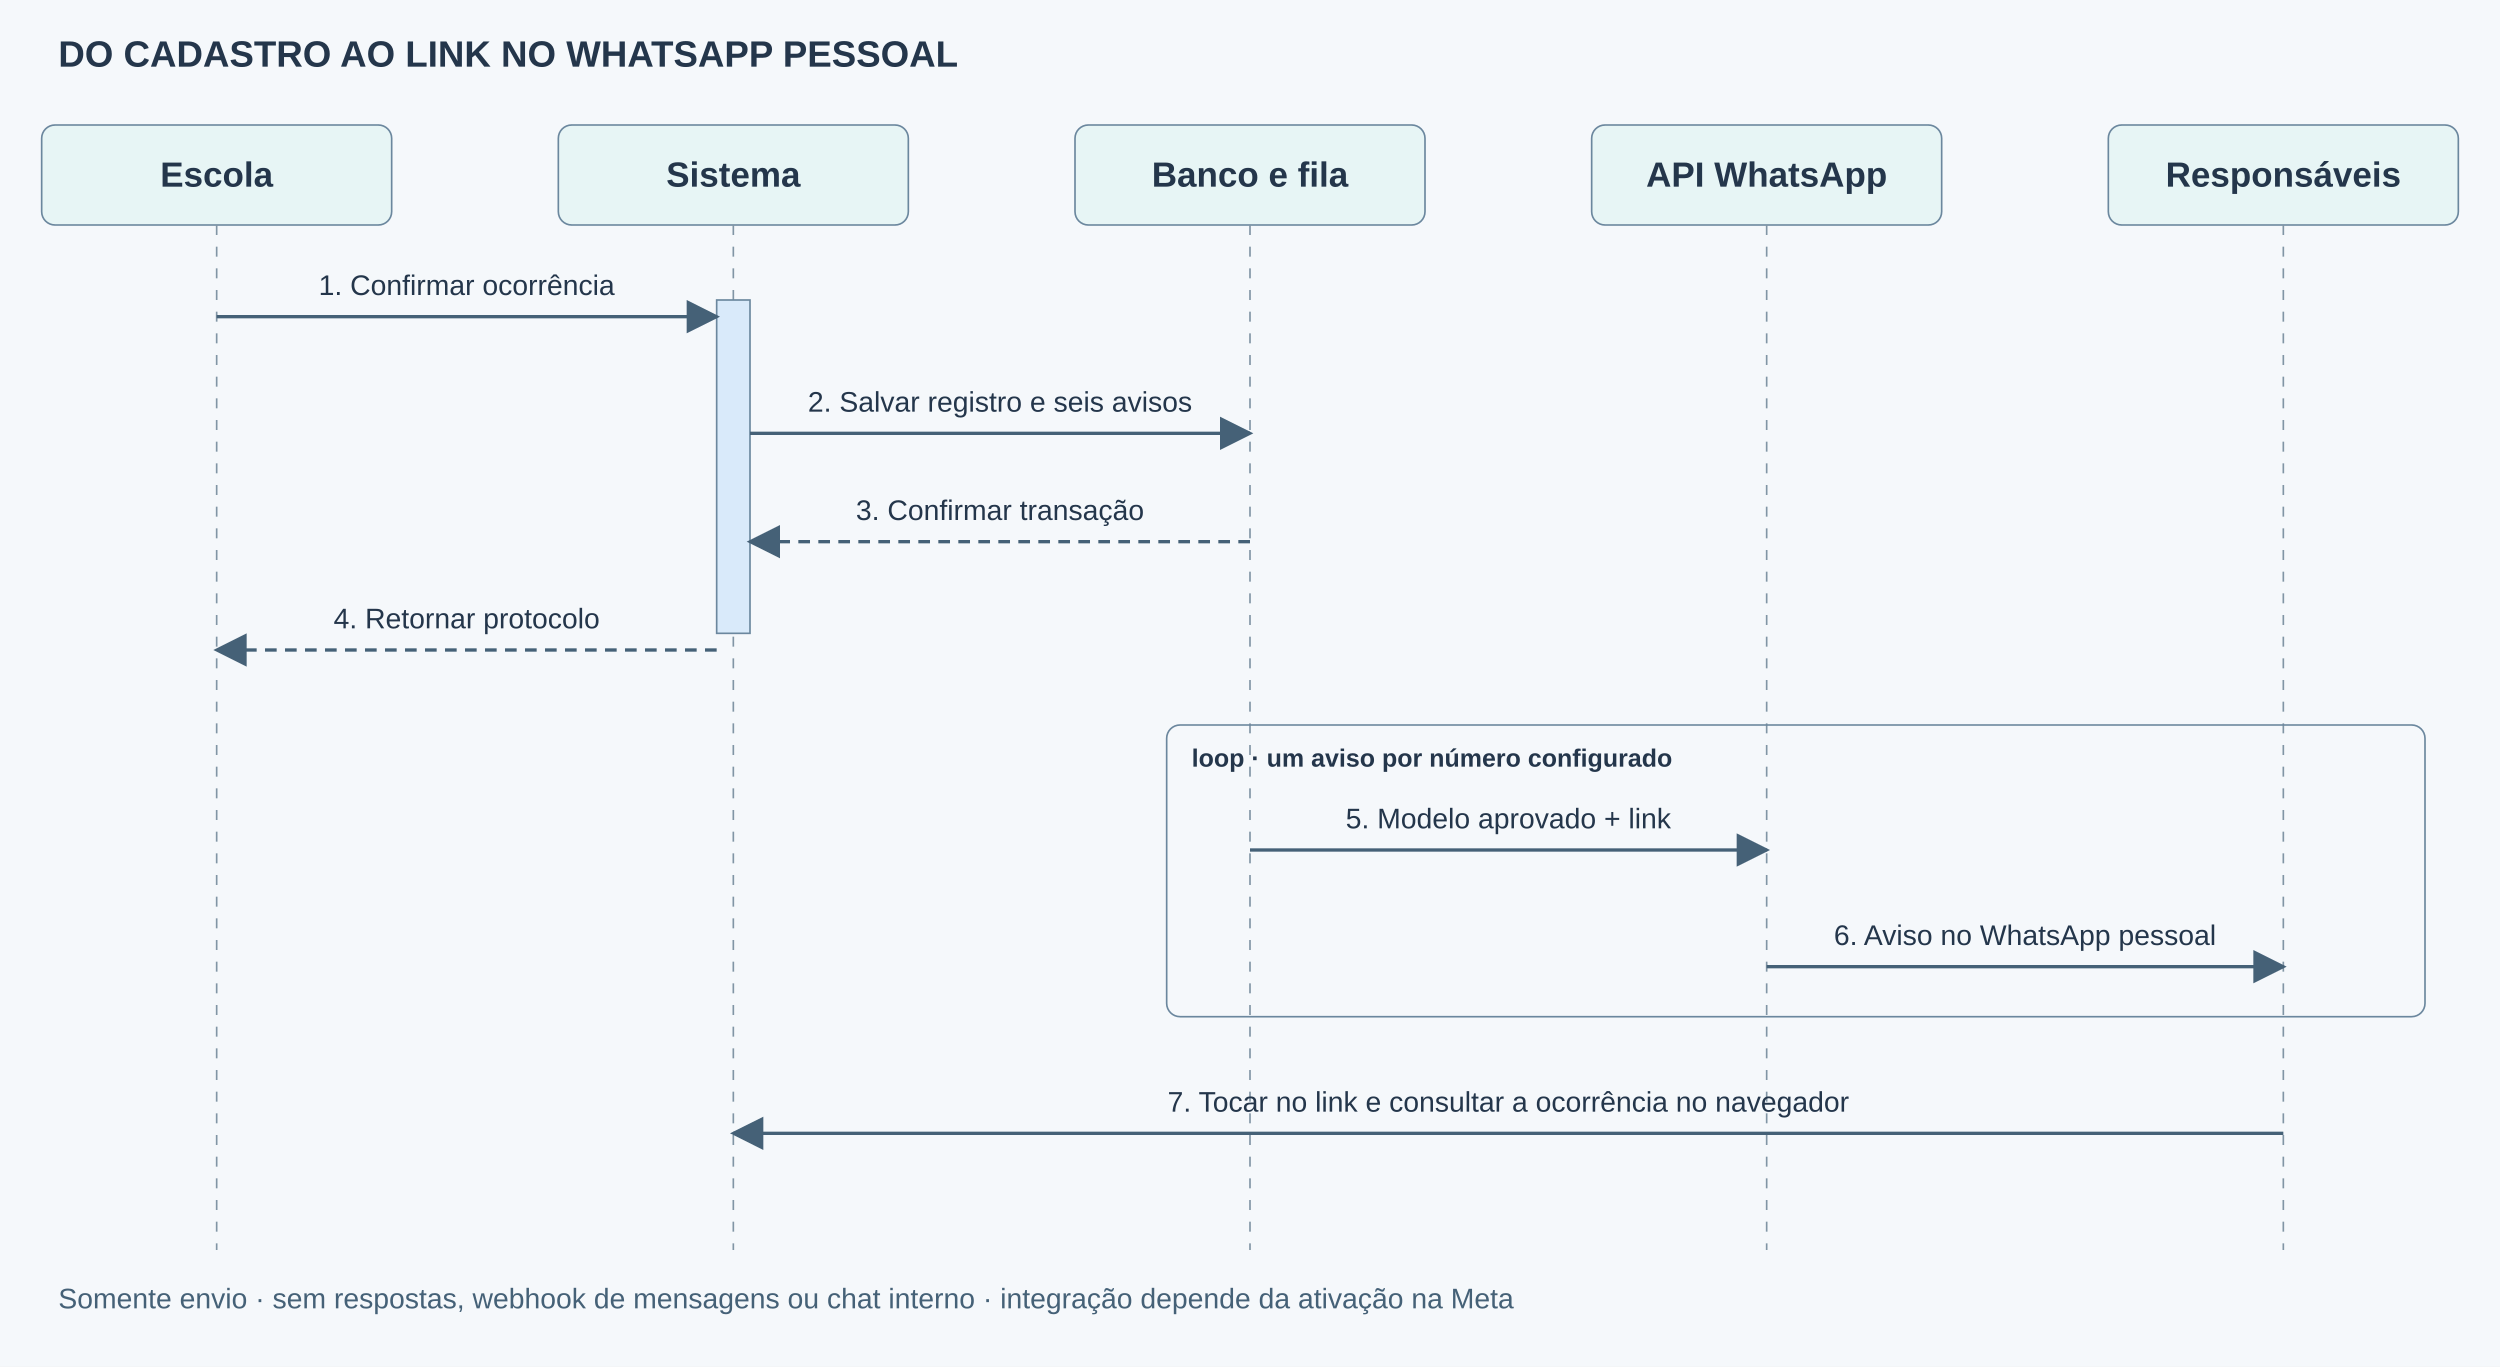
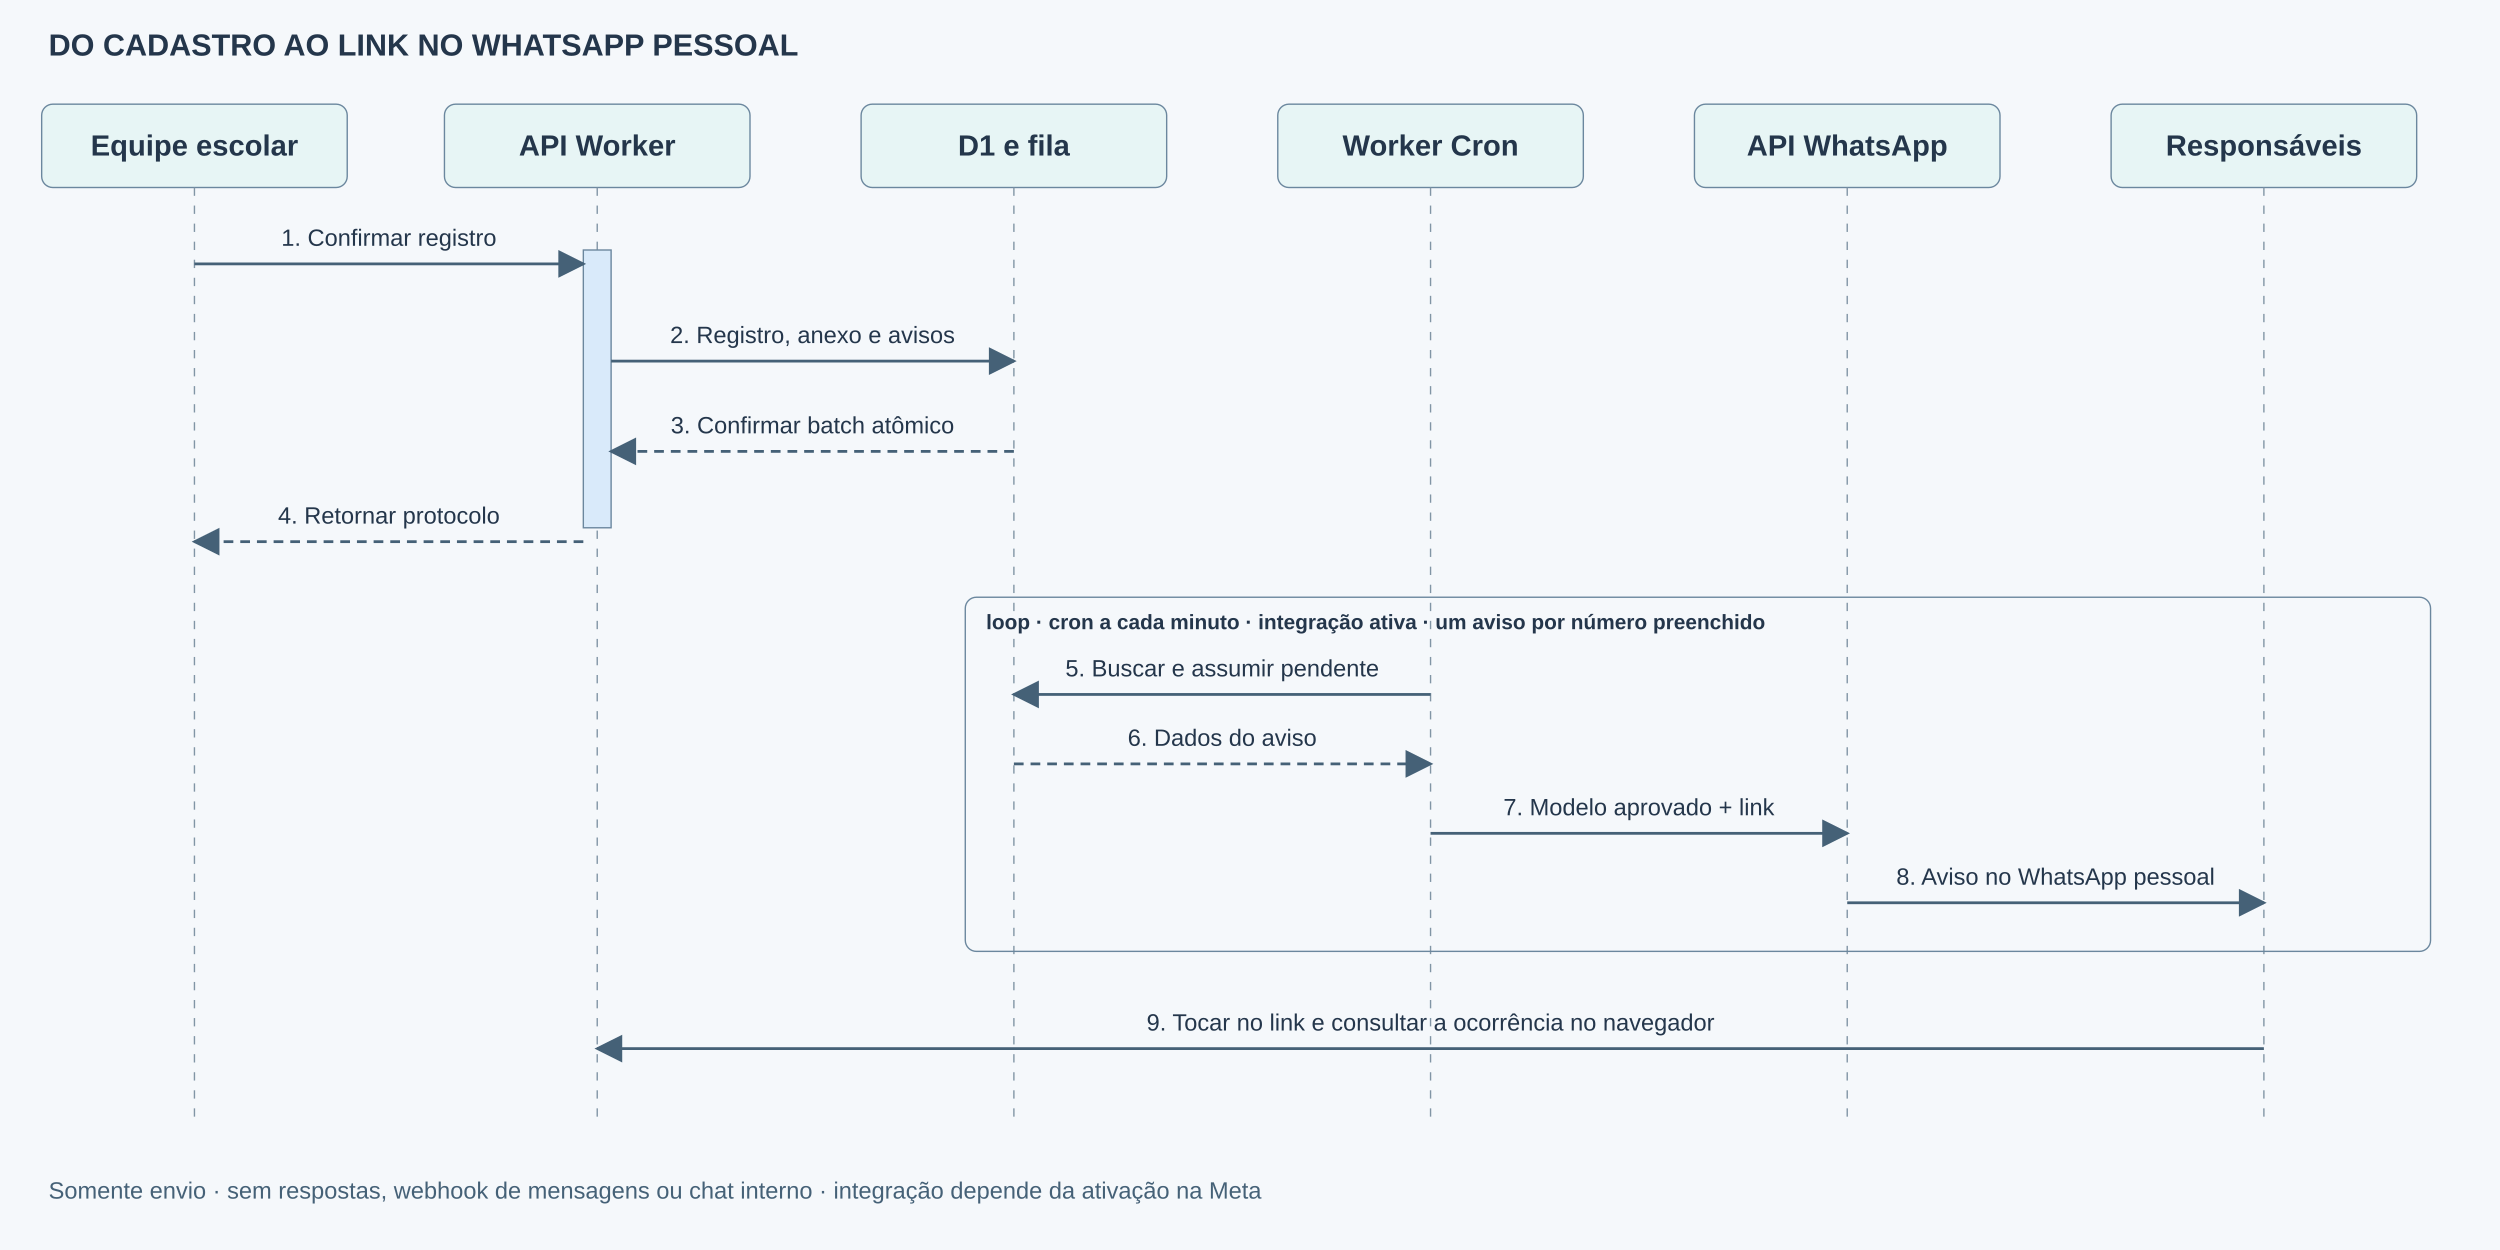
- <svg xmlns="http://www.w3.org/2000/svg" viewBox="0 0 1500 820" role="img" aria-labelledby="seq-titulo seq-descricao">
+ <svg xmlns="http://www.w3.org/2000/svg" viewBox="0 0 1800 900" role="img" aria-labelledby="seq-titulo seq-descricao">
  <style>text{font-family:Arial,sans-serif;fill:#24364b}.moldura{fill:#fff;stroke:#6b879e;stroke-width:1.5}.titulo{font-size:23px;font-weight:bold;text-anchor:middle}.estereotipo{font-size:14px;text-anchor:middle;fill:#456177}.atributo{font:17px monospace}.relacao{fill:none;stroke:#456177;stroke-width:2}.rotulo{font-size:17px}.nota{font-size:17px;fill:#456177}.classe{cursor:pointer}.classe:hover .moldura{stroke:#12636d;stroke-width:4}</style>
  <defs>
    <marker id="seq-seta" markerWidth="10" markerHeight="10" refX="9" refY="5" orient="auto">
      <path d="M0 0 10 5 0 10Z" fill="#456177" />
    </marker>
  </defs>
-   <rect width="1500" height="820" fill="#f5f8fb" />
+   <rect width="1800" height="900" fill="#f5f8fb" />
  <text x="35" y="40" font-size="22" font-weight="bold">DO CADASTRO AO LINK NO WHATSAPP PESSOAL</text>
-   <rect x="25" y="75" width="210" height="60" rx="8" fill="#e7f5f5" stroke="#6b879e" />
-   <text x="130" y="112" text-anchor="middle" font-size="21" font-weight="bold">Escola</text>
-   <path d="M130 135V750" stroke="#8195a5" stroke-dasharray="6 7" />
-   <rect x="335" y="75" width="210" height="60" rx="8" fill="#e7f5f5" stroke="#6b879e" />
-   <text x="440" y="112" text-anchor="middle" font-size="21" font-weight="bold">Sistema</text>
-   <path d="M440 135V750" stroke="#8195a5" stroke-dasharray="6 7" />
-   <rect x="645" y="75" width="210" height="60" rx="8" fill="#e7f5f5" stroke="#6b879e" />
-   <text x="750" y="112" text-anchor="middle" font-size="21" font-weight="bold">Banco e fila</text>
-   <path d="M750 135V750" stroke="#8195a5" stroke-dasharray="6 7" />
-   <rect x="955" y="75" width="210" height="60" rx="8" fill="#e7f5f5" stroke="#6b879e" />
-   <text x="1060" y="112" text-anchor="middle" font-size="21" font-weight="bold">API WhatsApp</text>
-   <path d="M1060 135V750" stroke="#8195a5" stroke-dasharray="6 7" />
-   <rect x="1265" y="75" width="210" height="60" rx="8" fill="#e7f5f5" stroke="#6b879e" />
-   <text x="1370" y="112" text-anchor="middle" font-size="21" font-weight="bold">Responsáveis</text>
-   <path d="M1370 135V750" stroke="#8195a5" stroke-dasharray="6 7" />
-   <rect x="430" y="180" width="20" height="200" fill="#d9eafa" stroke="#6b879e" />
-   <path d="M130 190H430" fill="none" stroke="#456177" stroke-width="2" marker-end="url(#seq-seta)" />
-   <text x="280" y="177" text-anchor="middle" font-size="17">1. Confirmar ocorrência</text>
-   <path d="M450 260H750" fill="none" stroke="#456177" stroke-width="2" marker-end="url(#seq-seta)" />
-   <text x="600" y="247" text-anchor="middle" font-size="17">2. Salvar registro e seis avisos</text>
-   <path d="M750 325H450" fill="none" stroke="#456177" stroke-width="2" stroke-dasharray="7 5" marker-end="url(#seq-seta)" />
-   <text x="600" y="312" text-anchor="middle" font-size="17">3. Confirmar transação</text>
-   <path d="M430 390H130" fill="none" stroke="#456177" stroke-width="2" stroke-dasharray="7 5" marker-end="url(#seq-seta)" />
+   <rect x="30" y="75" width="220" height="60" rx="8" fill="#e7f5f5" stroke="#6b879e" />
+   <text x="140" y="112" text-anchor="middle" font-size="21" font-weight="bold">Equipe escolar</text>
+   <path d="M140 135V810" stroke="#8195a5" stroke-dasharray="6 7" />
+   <rect x="320" y="75" width="220" height="60" rx="8" fill="#e7f5f5" stroke="#6b879e" />
+   <text x="430" y="112" text-anchor="middle" font-size="21" font-weight="bold">API Worker</text>
+   <path d="M430 135V810" stroke="#8195a5" stroke-dasharray="6 7" />
+   <rect x="620" y="75" width="220" height="60" rx="8" fill="#e7f5f5" stroke="#6b879e" />
+   <text x="730" y="112" text-anchor="middle" font-size="21" font-weight="bold">D1 e fila</text>
+   <path d="M730 135V810" stroke="#8195a5" stroke-dasharray="6 7" />
+   <rect x="920" y="75" width="220" height="60" rx="8" fill="#e7f5f5" stroke="#6b879e" />
+   <text x="1030" y="112" text-anchor="middle" font-size="21" font-weight="bold">Worker Cron</text>
+   <path d="M1030 135V810" stroke="#8195a5" stroke-dasharray="6 7" />
+   <rect x="1220" y="75" width="220" height="60" rx="8" fill="#e7f5f5" stroke="#6b879e" />
+   <text x="1330" y="112" text-anchor="middle" font-size="21" font-weight="bold">API WhatsApp</text>
+   <path d="M1330 135V810" stroke="#8195a5" stroke-dasharray="6 7" />
+   <rect x="1520" y="75" width="220" height="60" rx="8" fill="#e7f5f5" stroke="#6b879e" />
+   <text x="1630" y="112" text-anchor="middle" font-size="21" font-weight="bold">Responsáveis</text>
+   <path d="M1630 135V810" stroke="#8195a5" stroke-dasharray="6 7" />
+   <rect x="420" y="180" width="20" height="200" fill="#d9eafa" stroke="#6b879e" />
+   <path d="M140 190H420" fill="none" stroke="#456177" stroke-width="2" marker-end="url(#seq-seta)" />
+   <text x="280" y="177" text-anchor="middle" font-size="17">1. Confirmar registro</text>
+   <path d="M440 260H730" fill="none" stroke="#456177" stroke-width="2" marker-end="url(#seq-seta)" />
+   <text x="585" y="247" text-anchor="middle" font-size="17">2. Registro, anexo e avisos</text>
+   <path d="M730 325H440" fill="none" stroke="#456177" stroke-width="2" stroke-dasharray="7 5" marker-end="url(#seq-seta)" />
+   <text x="585" y="312" text-anchor="middle" font-size="17">3. Confirmar batch atômico</text>
+   <path d="M420 390H140" fill="none" stroke="#456177" stroke-width="2" stroke-dasharray="7 5" marker-end="url(#seq-seta)" />
  <text x="280" y="377" text-anchor="middle" font-size="17">4. Retornar protocolo</text>
-   <rect x="700" y="435" width="755" height="175" rx="8" fill="none" stroke="#6b879e" />
-   <text x="715" y="460" font-size="15" font-weight="bold">loop · um aviso por número configurado</text>
-   <path d="M750 510H1060" fill="none" stroke="#456177" stroke-width="2" marker-end="url(#seq-seta)" />
-   <text x="905" y="497" text-anchor="middle" font-size="17">5. Modelo aprovado + link</text>
-   <path d="M1060 580H1370" fill="none" stroke="#456177" stroke-width="2" marker-end="url(#seq-seta)" />
-   <text x="1215" y="567" text-anchor="middle" font-size="17">6. Aviso no WhatsApp pessoal</text>
-   <path d="M1370 680H440" fill="none" stroke="#456177" stroke-width="2" marker-end="url(#seq-seta)" />
-   <text x="905" y="667" text-anchor="middle" font-size="17">7. Tocar no link e consultar a ocorrência no navegador</text>
-   <text x="35" y="785" class="nota">Somente envio · sem respostas, webhook de mensagens ou chat interno · integração depende da ativação na Meta</text>
+   <rect x="695" y="430" width="1055" height="255" rx="8" fill="none" stroke="#6b879e" />
+   <text x="710" y="453" font-size="15" font-weight="bold">loop · cron a cada minuto · integração ativa · um aviso por número preenchido</text>
+   <path d="M1030 500H730" fill="none" stroke="#456177" stroke-width="2" marker-end="url(#seq-seta)" />
+   <text x="880" y="487" text-anchor="middle" font-size="17">5. Buscar e assumir pendente</text>
+   <path d="M730 550H1030" fill="none" stroke="#456177" stroke-width="2" stroke-dasharray="7 5" marker-end="url(#seq-seta)" />
+   <text x="880" y="537" text-anchor="middle" font-size="17">6. Dados do aviso</text>
+   <path d="M1030 600H1330" fill="none" stroke="#456177" stroke-width="2" marker-end="url(#seq-seta)" />
+   <text x="1180" y="587" text-anchor="middle" font-size="17">7. Modelo aprovado + link</text>
+   <path d="M1330 650H1630" fill="none" stroke="#456177" stroke-width="2" marker-end="url(#seq-seta)" />
+   <text x="1480" y="637" text-anchor="middle" font-size="17">8. Aviso no WhatsApp pessoal</text>
+   <path d="M1630 755H430" fill="none" stroke="#456177" stroke-width="2" marker-end="url(#seq-seta)" />
+   <text x="1030" y="742" text-anchor="middle" font-size="17">9. Tocar no link e consultar a ocorrência no navegador</text>
+   <text x="35" y="863" class="nota">Somente envio · sem respostas, webhook de mensagens ou chat interno · integração depende da ativação na Meta</text>
</svg>
